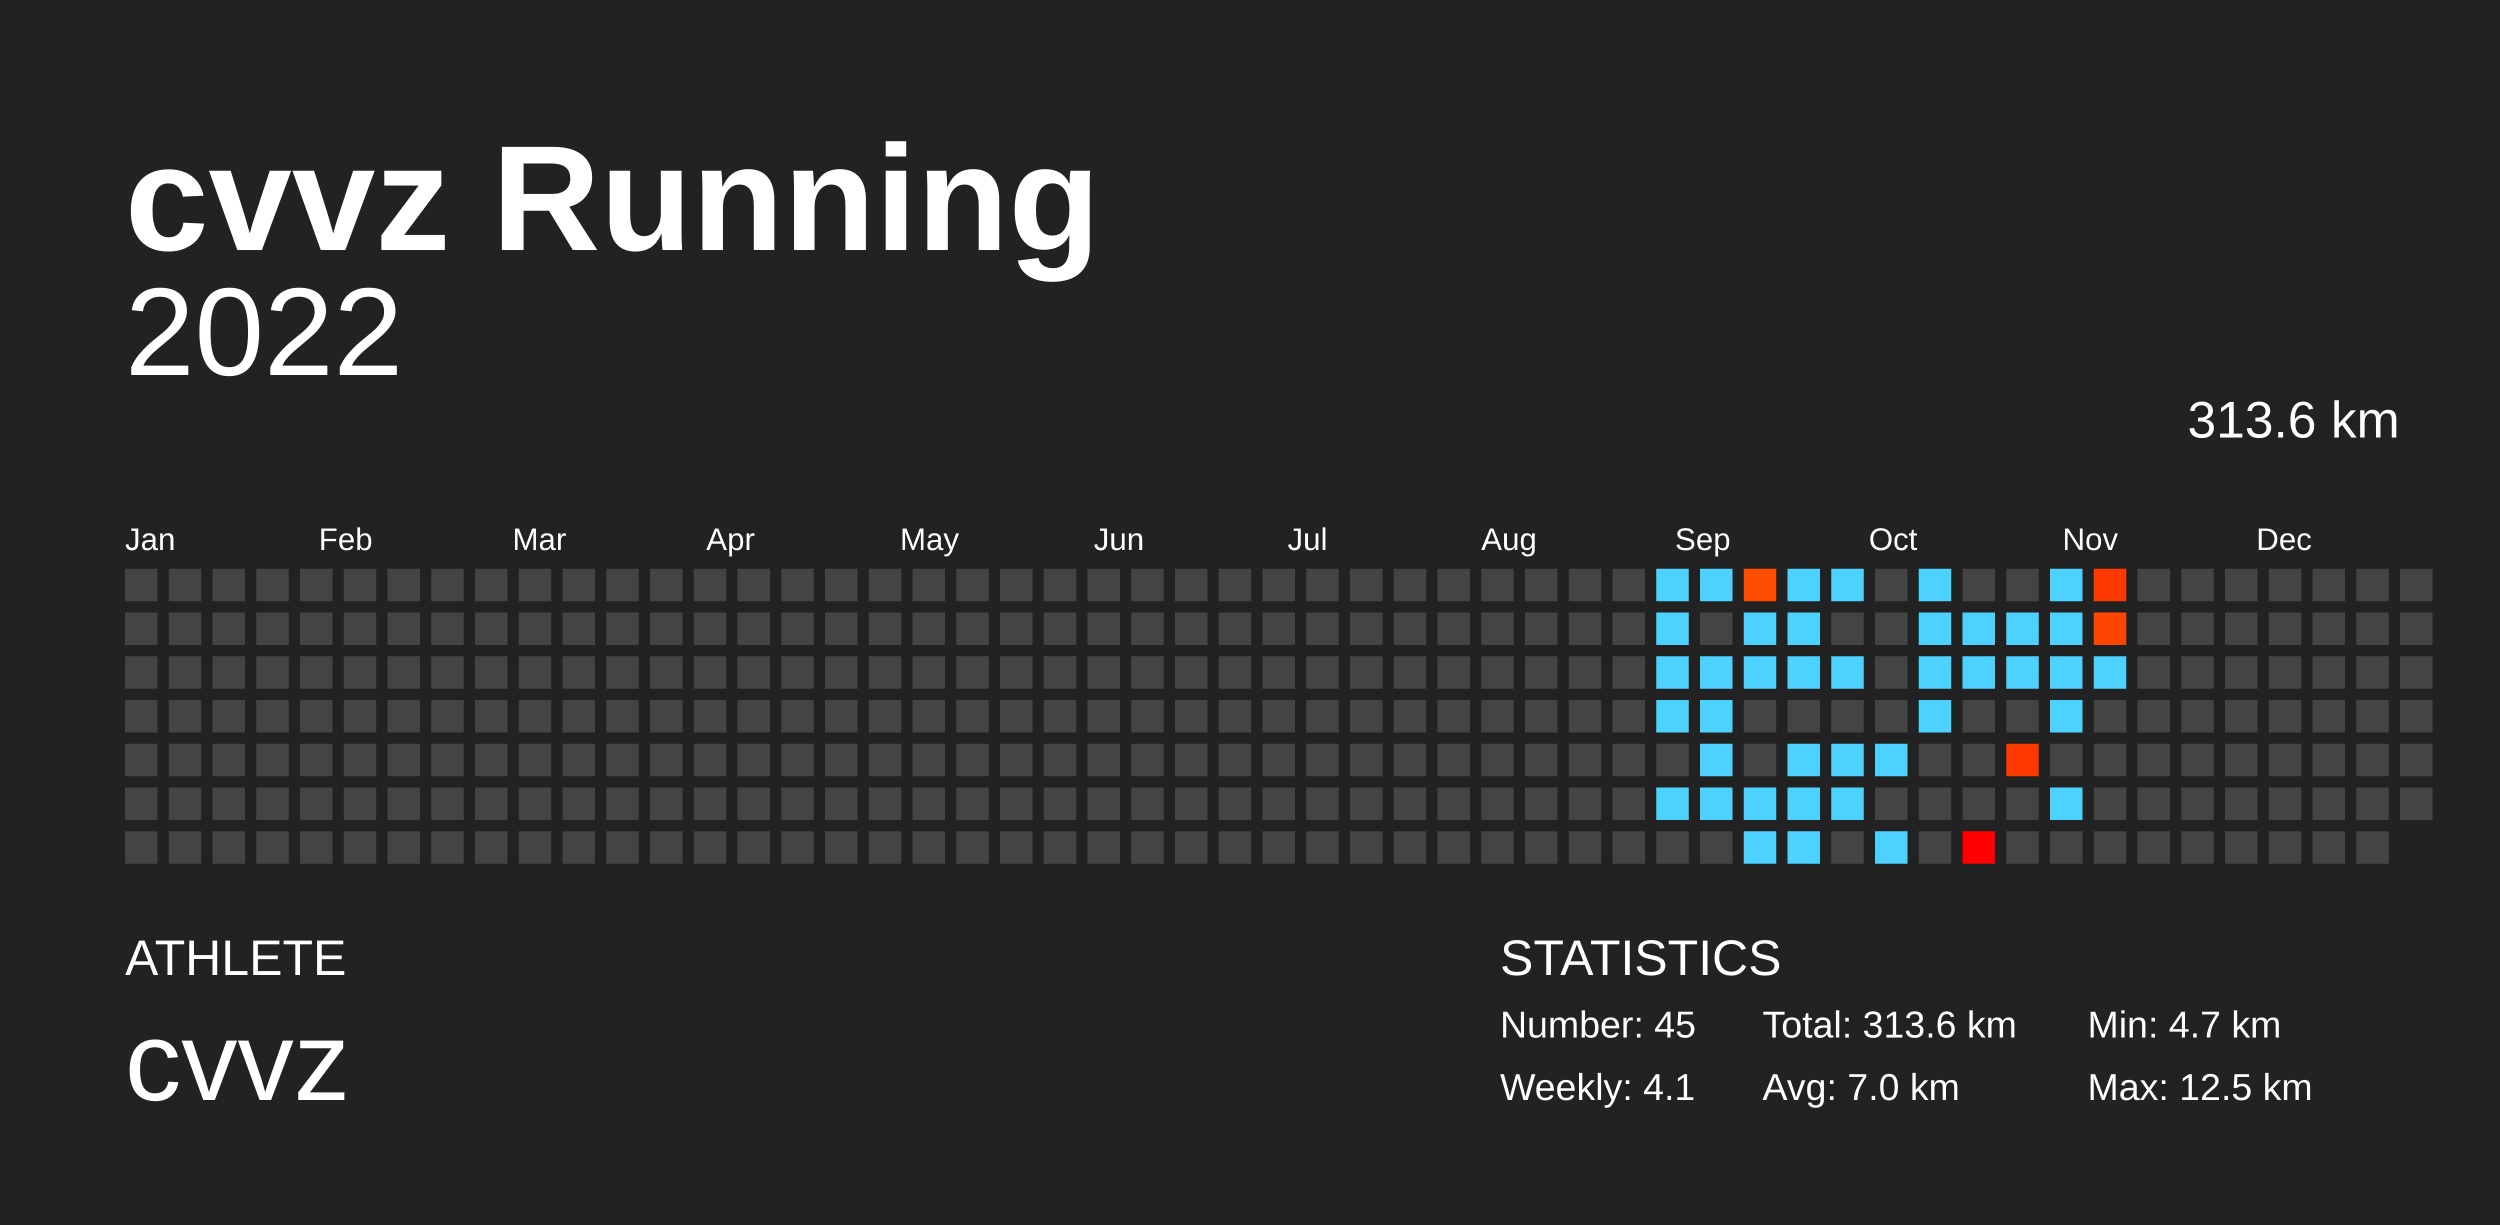
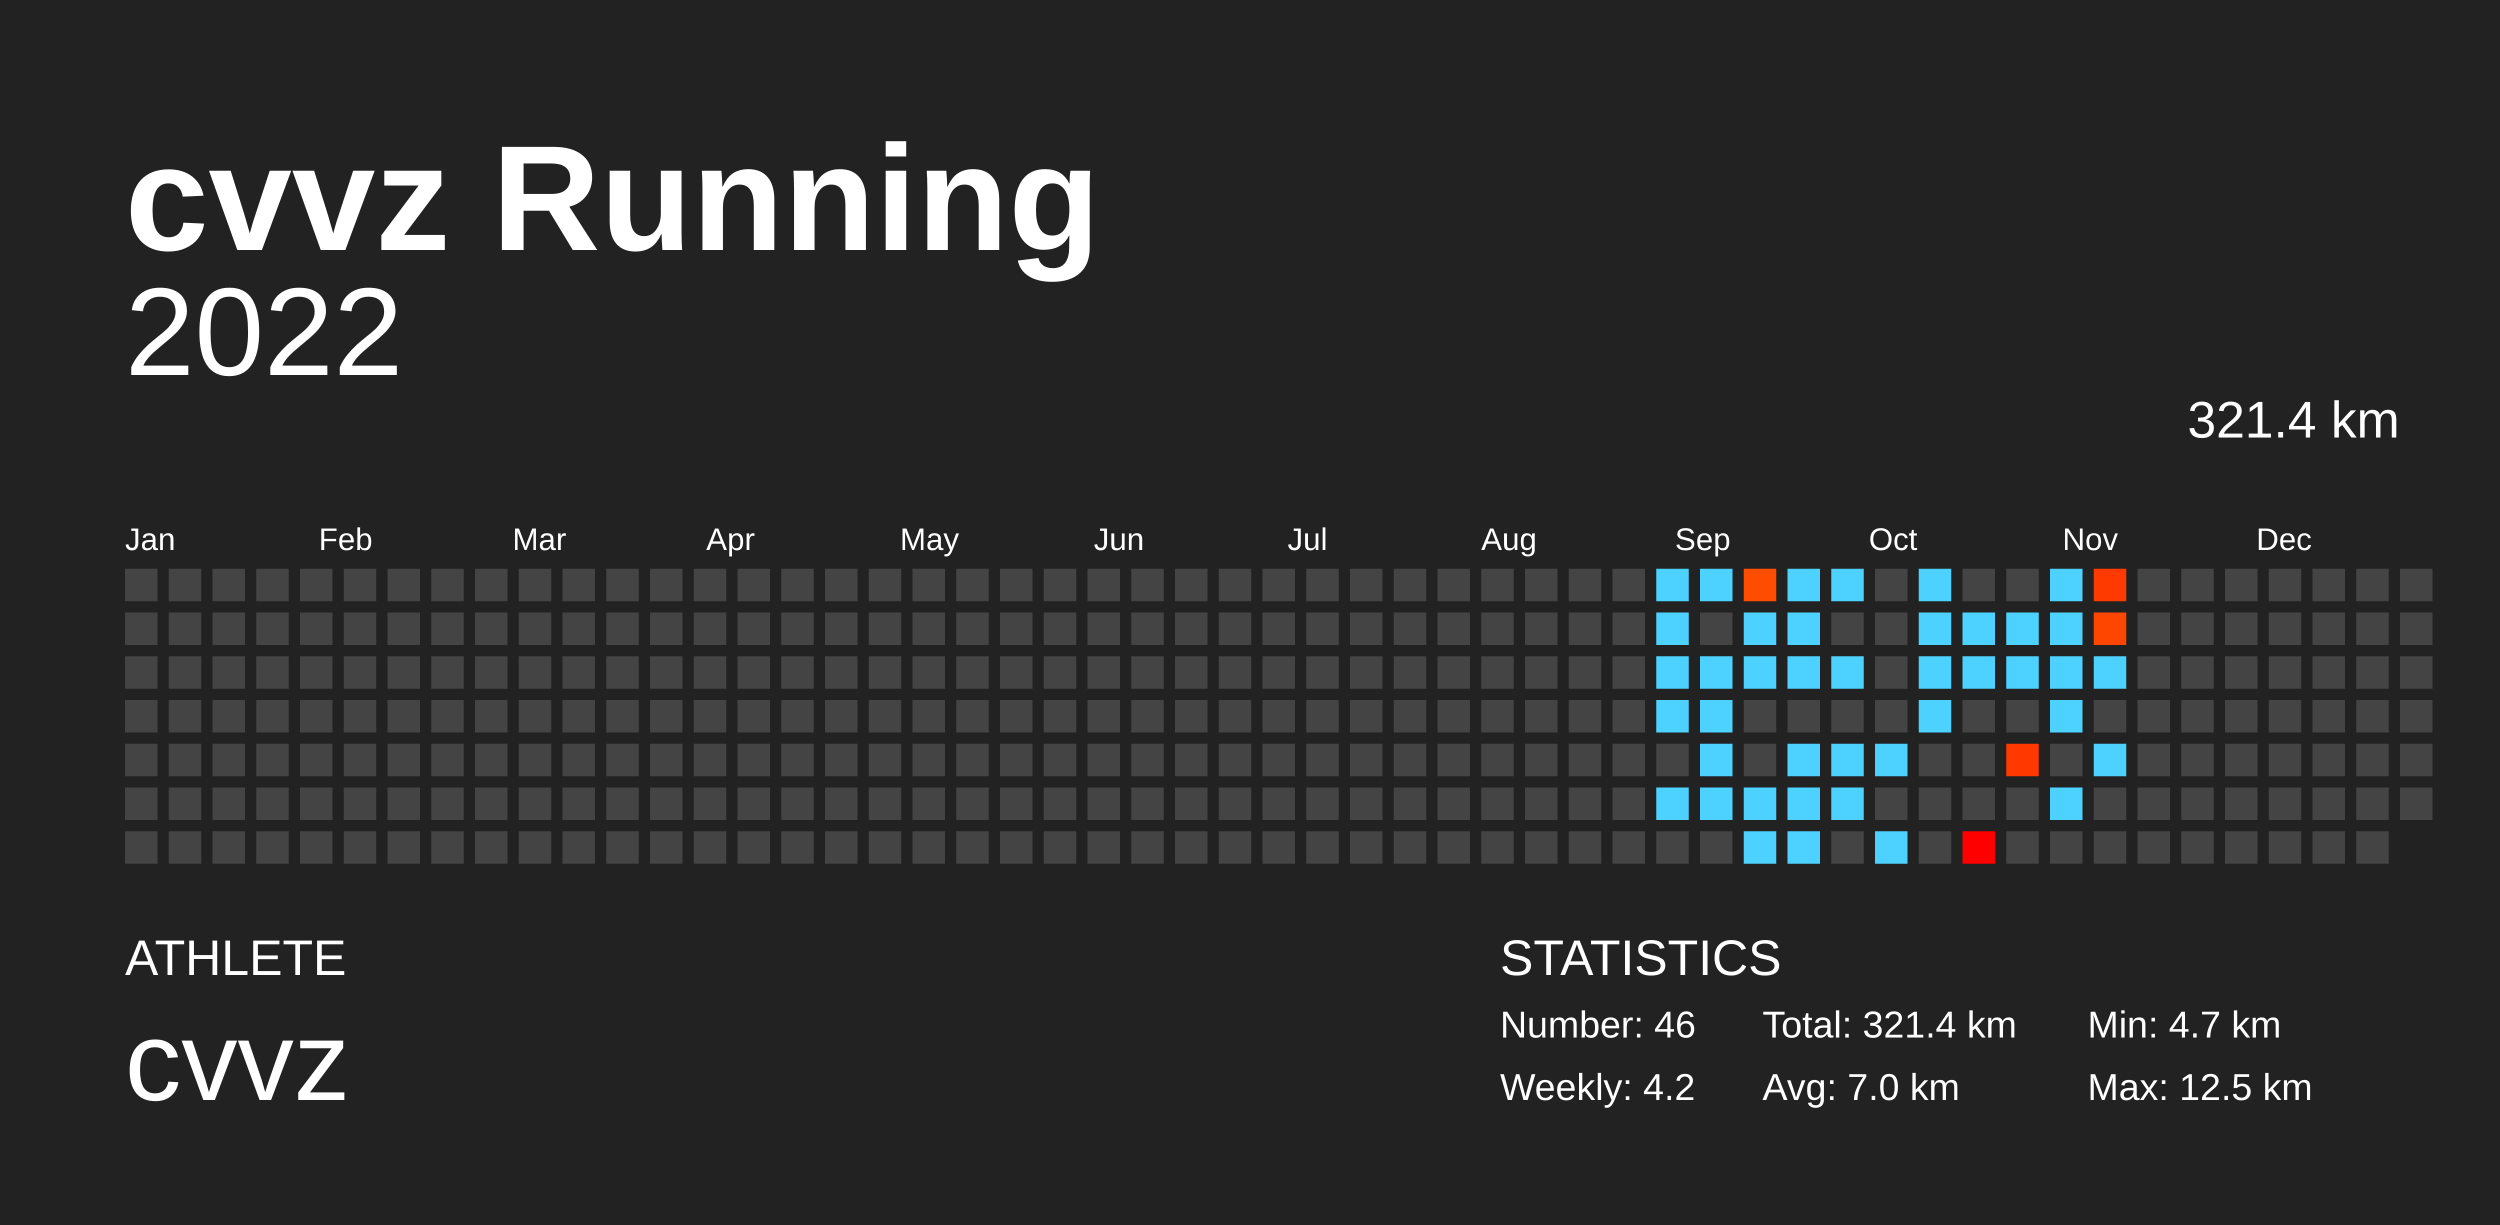
<svg xmlns="http://www.w3.org/2000/svg" baseProfile="full" height="98mm" version="1.1" viewBox="0,0,200,98" width="200mm">
  <defs />
  <rect fill="#222222" height="98" width="200" x="0" y="0" />
  <text fill="#FFFFFF" style="font-size:12px; font-family:Arial; font-weight:bold;" x="10" y="20">cvvz Running</text>
  <text fill="#FFFFFF" style="font-size:4px; font-family:Arial" x="10" y="78">ATHLETE</text>
  <text fill="#FFFFFF" style="font-size:9px; font-family:Arial" x="10" y="88">cvvz</text>
  <text fill="#FFFFFF" style="font-size:4px; font-family:Arial" x="120" y="78">STATISTICS</text>
-   <text fill="#FFFFFF" style="font-size:3px; font-family:Arial" x="120" y="83">Number: 45</text>
-   <text fill="#FFFFFF" style="font-size:3px; font-family:Arial" x="120" y="88">Weekly: 4.1</text>
-   <text fill="#FFFFFF" style="font-size:3px; font-family:Arial" x="141" y="83">Total: 313.6 km</text>
+   <text fill="#FFFFFF" style="font-size:3px; font-family:Arial" x="120" y="83">Number: 46</text>
+   <text fill="#FFFFFF" style="font-size:3px; font-family:Arial" x="120" y="88">Weekly: 4.2</text>
+   <text fill="#FFFFFF" style="font-size:3px; font-family:Arial" x="141" y="83">Total: 321.4 km</text>
  <text fill="#FFFFFF" style="font-size:3px; font-family:Arial" x="141" y="88">Avg: 7.0 km</text>
  <text fill="#FFFFFF" style="font-size:3px; font-family:Arial" x="167" y="83">Min: 4.7 km</text>
  <text fill="#FFFFFF" style="font-size:3px; font-family:Arial" x="167" y="88">Max: 12.5 km</text>
  <text alignment-baseline="hanging" fill="#FFFFFF" style="font-size:10.0px; font-family:Arial;" x="10" y="30">2022</text>
-   <text alignment-baseline="hanging" fill="#FFFFFF" style="font-size:4.125px; font-family:Arial;" x="175" y="35">313.6 km</text>
+   <text alignment-baseline="hanging" fill="#FFFFFF" style="font-size:4.125px; font-family:Arial;" x="175" y="35">321.4 km</text>
  <text fill="#FFFFFF" style="font-size:2.5px; font-family:Arial" x="10.0" y="44">Jan</text>
  <text fill="#FFFFFF" style="font-size:2.5px; font-family:Arial" x="25.5" y="44">Feb</text>
  <text fill="#FFFFFF" style="font-size:2.5px; font-family:Arial" x="41.0" y="44">Mar</text>
  <text fill="#FFFFFF" style="font-size:2.5px; font-family:Arial" x="56.5" y="44">Apr</text>
  <text fill="#FFFFFF" style="font-size:2.5px; font-family:Arial" x="72.0" y="44">May</text>
  <text fill="#FFFFFF" style="font-size:2.5px; font-family:Arial" x="87.5" y="44">Jun</text>
  <text fill="#FFFFFF" style="font-size:2.5px; font-family:Arial" x="103.0" y="44">Jul</text>
  <text fill="#FFFFFF" style="font-size:2.5px; font-family:Arial" x="118.5" y="44">Aug</text>
  <text fill="#FFFFFF" style="font-size:2.5px; font-family:Arial" x="134.0" y="44">Sep</text>
  <text fill="#FFFFFF" style="font-size:2.5px; font-family:Arial" x="149.5" y="44">Oct</text>
  <text fill="#FFFFFF" style="font-size:2.5px; font-family:Arial" x="165.0" y="44">Nov</text>
  <text fill="#FFFFFF" style="font-size:2.5px; font-family:Arial" x="180.5" y="44">Dec</text>
  <rect fill="#444444" height="2.6" width="2.6" x="10.0" y="45.5" />
  <rect fill="#444444" height="2.6" width="2.6" x="10.0" y="49.0" />
  <rect fill="#444444" height="2.6" width="2.6" x="10.0" y="52.5" />
  <rect fill="#444444" height="2.6" width="2.6" x="10.0" y="56.0" />
  <rect fill="#444444" height="2.6" width="2.6" x="10.0" y="59.5" />
  <rect fill="#444444" height="2.6" width="2.6" x="10.0" y="63.0" />
  <rect fill="#444444" height="2.6" width="2.6" x="10.0" y="66.5" />
  <rect fill="#444444" height="2.6" width="2.6" x="13.5" y="45.5" />
  <rect fill="#444444" height="2.6" width="2.6" x="13.5" y="49.0" />
  <rect fill="#444444" height="2.6" width="2.6" x="13.5" y="52.5" />
  <rect fill="#444444" height="2.6" width="2.6" x="13.5" y="56.0" />
  <rect fill="#444444" height="2.6" width="2.6" x="13.5" y="59.5" />
  <rect fill="#444444" height="2.6" width="2.6" x="13.5" y="63.0" />
  <rect fill="#444444" height="2.6" width="2.6" x="13.5" y="66.5" />
  <rect fill="#444444" height="2.6" width="2.6" x="17.0" y="45.5" />
  <rect fill="#444444" height="2.6" width="2.6" x="17.0" y="49.0" />
  <rect fill="#444444" height="2.6" width="2.6" x="17.0" y="52.5" />
  <rect fill="#444444" height="2.6" width="2.6" x="17.0" y="56.0" />
  <rect fill="#444444" height="2.6" width="2.6" x="17.0" y="59.5" />
  <rect fill="#444444" height="2.6" width="2.6" x="17.0" y="63.0" />
  <rect fill="#444444" height="2.6" width="2.6" x="17.0" y="66.5" />
  <rect fill="#444444" height="2.6" width="2.6" x="20.5" y="45.5" />
  <rect fill="#444444" height="2.6" width="2.6" x="20.5" y="49.0" />
  <rect fill="#444444" height="2.6" width="2.6" x="20.5" y="52.5" />
  <rect fill="#444444" height="2.6" width="2.6" x="20.5" y="56.0" />
  <rect fill="#444444" height="2.6" width="2.6" x="20.5" y="59.5" />
  <rect fill="#444444" height="2.6" width="2.6" x="20.5" y="63.0" />
  <rect fill="#444444" height="2.6" width="2.6" x="20.5" y="66.5" />
  <rect fill="#444444" height="2.6" width="2.6" x="24.0" y="45.5" />
  <rect fill="#444444" height="2.6" width="2.6" x="24.0" y="49.0" />
  <rect fill="#444444" height="2.6" width="2.6" x="24.0" y="52.5" />
  <rect fill="#444444" height="2.6" width="2.6" x="24.0" y="56.0" />
  <rect fill="#444444" height="2.6" width="2.6" x="24.0" y="59.5" />
  <rect fill="#444444" height="2.6" width="2.6" x="24.0" y="63.0" />
  <rect fill="#444444" height="2.6" width="2.6" x="24.0" y="66.5" />
  <rect fill="#444444" height="2.6" width="2.6" x="27.5" y="45.5" />
  <rect fill="#444444" height="2.6" width="2.6" x="27.5" y="49.0" />
  <rect fill="#444444" height="2.6" width="2.6" x="27.5" y="52.5" />
  <rect fill="#444444" height="2.6" width="2.6" x="27.5" y="56.0" />
  <rect fill="#444444" height="2.6" width="2.6" x="27.5" y="59.5" />
  <rect fill="#444444" height="2.6" width="2.6" x="27.5" y="63.0" />
  <rect fill="#444444" height="2.6" width="2.6" x="27.5" y="66.5" />
  <rect fill="#444444" height="2.6" width="2.6" x="31.0" y="45.5" />
  <rect fill="#444444" height="2.6" width="2.6" x="31.0" y="49.0" />
  <rect fill="#444444" height="2.6" width="2.6" x="31.0" y="52.5" />
  <rect fill="#444444" height="2.6" width="2.6" x="31.0" y="56.0" />
  <rect fill="#444444" height="2.6" width="2.6" x="31.0" y="59.5" />
  <rect fill="#444444" height="2.6" width="2.6" x="31.0" y="63.0" />
  <rect fill="#444444" height="2.6" width="2.6" x="31.0" y="66.5" />
  <rect fill="#444444" height="2.6" width="2.6" x="34.5" y="45.5" />
  <rect fill="#444444" height="2.6" width="2.6" x="34.5" y="49.0" />
  <rect fill="#444444" height="2.6" width="2.6" x="34.5" y="52.5" />
  <rect fill="#444444" height="2.6" width="2.6" x="34.5" y="56.0" />
  <rect fill="#444444" height="2.6" width="2.6" x="34.5" y="59.5" />
  <rect fill="#444444" height="2.6" width="2.6" x="34.5" y="63.0" />
  <rect fill="#444444" height="2.6" width="2.6" x="34.5" y="66.5" />
  <rect fill="#444444" height="2.6" width="2.6" x="38.0" y="45.5" />
  <rect fill="#444444" height="2.6" width="2.6" x="38.0" y="49.0" />
  <rect fill="#444444" height="2.6" width="2.6" x="38.0" y="52.5" />
  <rect fill="#444444" height="2.6" width="2.6" x="38.0" y="56.0" />
  <rect fill="#444444" height="2.6" width="2.6" x="38.0" y="59.5" />
  <rect fill="#444444" height="2.6" width="2.6" x="38.0" y="63.0" />
  <rect fill="#444444" height="2.6" width="2.6" x="38.0" y="66.5" />
  <rect fill="#444444" height="2.6" width="2.6" x="41.5" y="45.5" />
  <rect fill="#444444" height="2.6" width="2.6" x="41.5" y="49.0" />
  <rect fill="#444444" height="2.6" width="2.6" x="41.5" y="52.5" />
  <rect fill="#444444" height="2.6" width="2.6" x="41.5" y="56.0" />
  <rect fill="#444444" height="2.6" width="2.6" x="41.5" y="59.5" />
  <rect fill="#444444" height="2.6" width="2.6" x="41.5" y="63.0" />
  <rect fill="#444444" height="2.6" width="2.6" x="41.5" y="66.5" />
  <rect fill="#444444" height="2.6" width="2.6" x="45.0" y="45.5" />
  <rect fill="#444444" height="2.6" width="2.6" x="45.0" y="49.0" />
  <rect fill="#444444" height="2.6" width="2.6" x="45.0" y="52.5" />
  <rect fill="#444444" height="2.6" width="2.6" x="45.0" y="56.0" />
  <rect fill="#444444" height="2.6" width="2.6" x="45.0" y="59.5" />
  <rect fill="#444444" height="2.6" width="2.6" x="45.0" y="63.0" />
  <rect fill="#444444" height="2.6" width="2.6" x="45.0" y="66.5" />
  <rect fill="#444444" height="2.6" width="2.6" x="48.5" y="45.5" />
  <rect fill="#444444" height="2.6" width="2.6" x="48.5" y="49.0" />
  <rect fill="#444444" height="2.6" width="2.6" x="48.5" y="52.5" />
  <rect fill="#444444" height="2.6" width="2.6" x="48.5" y="56.0" />
  <rect fill="#444444" height="2.6" width="2.6" x="48.5" y="59.5" />
  <rect fill="#444444" height="2.6" width="2.6" x="48.5" y="63.0" />
  <rect fill="#444444" height="2.6" width="2.6" x="48.5" y="66.5" />
  <rect fill="#444444" height="2.6" width="2.6" x="52.0" y="45.5" />
  <rect fill="#444444" height="2.6" width="2.6" x="52.0" y="49.0" />
  <rect fill="#444444" height="2.6" width="2.6" x="52.0" y="52.5" />
  <rect fill="#444444" height="2.6" width="2.6" x="52.0" y="56.0" />
  <rect fill="#444444" height="2.6" width="2.6" x="52.0" y="59.5" />
  <rect fill="#444444" height="2.6" width="2.6" x="52.0" y="63.0" />
  <rect fill="#444444" height="2.6" width="2.6" x="52.0" y="66.5" />
  <rect fill="#444444" height="2.6" width="2.6" x="55.5" y="45.5" />
  <rect fill="#444444" height="2.6" width="2.6" x="55.5" y="49.0" />
  <rect fill="#444444" height="2.6" width="2.6" x="55.5" y="52.5" />
  <rect fill="#444444" height="2.6" width="2.6" x="55.5" y="56.0" />
  <rect fill="#444444" height="2.6" width="2.6" x="55.5" y="59.5" />
  <rect fill="#444444" height="2.6" width="2.6" x="55.5" y="63.0" />
  <rect fill="#444444" height="2.6" width="2.6" x="55.5" y="66.5" />
  <rect fill="#444444" height="2.6" width="2.6" x="59.0" y="45.5" />
  <rect fill="#444444" height="2.6" width="2.6" x="59.0" y="49.0" />
  <rect fill="#444444" height="2.6" width="2.6" x="59.0" y="52.5" />
  <rect fill="#444444" height="2.6" width="2.6" x="59.0" y="56.0" />
  <rect fill="#444444" height="2.6" width="2.6" x="59.0" y="59.5" />
  <rect fill="#444444" height="2.6" width="2.6" x="59.0" y="63.0" />
  <rect fill="#444444" height="2.6" width="2.6" x="59.0" y="66.5" />
  <rect fill="#444444" height="2.6" width="2.6" x="62.5" y="45.5" />
  <rect fill="#444444" height="2.6" width="2.6" x="62.5" y="49.0" />
  <rect fill="#444444" height="2.6" width="2.6" x="62.5" y="52.5" />
  <rect fill="#444444" height="2.6" width="2.6" x="62.5" y="56.0" />
  <rect fill="#444444" height="2.6" width="2.6" x="62.5" y="59.5" />
  <rect fill="#444444" height="2.6" width="2.6" x="62.5" y="63.0" />
  <rect fill="#444444" height="2.6" width="2.6" x="62.5" y="66.5" />
  <rect fill="#444444" height="2.6" width="2.6" x="66.0" y="45.5" />
  <rect fill="#444444" height="2.6" width="2.6" x="66.0" y="49.0" />
  <rect fill="#444444" height="2.6" width="2.6" x="66.0" y="52.5" />
  <rect fill="#444444" height="2.6" width="2.6" x="66.0" y="56.0" />
  <rect fill="#444444" height="2.6" width="2.6" x="66.0" y="59.5" />
  <rect fill="#444444" height="2.6" width="2.6" x="66.0" y="63.0" />
  <rect fill="#444444" height="2.6" width="2.6" x="66.0" y="66.5" />
  <rect fill="#444444" height="2.6" width="2.6" x="69.5" y="45.5" />
  <rect fill="#444444" height="2.6" width="2.6" x="69.5" y="49.0" />
  <rect fill="#444444" height="2.6" width="2.6" x="69.5" y="52.5" />
  <rect fill="#444444" height="2.6" width="2.6" x="69.5" y="56.0" />
  <rect fill="#444444" height="2.6" width="2.6" x="69.5" y="59.5" />
  <rect fill="#444444" height="2.6" width="2.6" x="69.5" y="63.0" />
  <rect fill="#444444" height="2.6" width="2.6" x="69.5" y="66.5" />
  <rect fill="#444444" height="2.6" width="2.6" x="73.0" y="45.5" />
  <rect fill="#444444" height="2.6" width="2.6" x="73.0" y="49.0" />
  <rect fill="#444444" height="2.6" width="2.6" x="73.0" y="52.5" />
  <rect fill="#444444" height="2.6" width="2.6" x="73.0" y="56.0" />
  <rect fill="#444444" height="2.6" width="2.6" x="73.0" y="59.5" />
  <rect fill="#444444" height="2.6" width="2.6" x="73.0" y="63.0" />
  <rect fill="#444444" height="2.6" width="2.6" x="73.0" y="66.5" />
  <rect fill="#444444" height="2.6" width="2.6" x="76.5" y="45.5" />
  <rect fill="#444444" height="2.6" width="2.6" x="76.5" y="49.0" />
  <rect fill="#444444" height="2.6" width="2.6" x="76.5" y="52.5" />
  <rect fill="#444444" height="2.6" width="2.6" x="76.5" y="56.0" />
  <rect fill="#444444" height="2.6" width="2.6" x="76.5" y="59.5" />
  <rect fill="#444444" height="2.6" width="2.6" x="76.5" y="63.0" />
  <rect fill="#444444" height="2.6" width="2.6" x="76.5" y="66.5" />
  <rect fill="#444444" height="2.6" width="2.6" x="80.0" y="45.5" />
  <rect fill="#444444" height="2.6" width="2.6" x="80.0" y="49.0" />
  <rect fill="#444444" height="2.6" width="2.6" x="80.0" y="52.5" />
  <rect fill="#444444" height="2.6" width="2.6" x="80.0" y="56.0" />
  <rect fill="#444444" height="2.6" width="2.6" x="80.0" y="59.5" />
  <rect fill="#444444" height="2.6" width="2.6" x="80.0" y="63.0" />
  <rect fill="#444444" height="2.6" width="2.6" x="80.0" y="66.5" />
  <rect fill="#444444" height="2.6" width="2.6" x="83.5" y="45.5" />
  <rect fill="#444444" height="2.6" width="2.6" x="83.5" y="49.0" />
  <rect fill="#444444" height="2.6" width="2.6" x="83.5" y="52.5" />
  <rect fill="#444444" height="2.6" width="2.6" x="83.5" y="56.0" />
  <rect fill="#444444" height="2.6" width="2.6" x="83.5" y="59.5" />
  <rect fill="#444444" height="2.6" width="2.6" x="83.5" y="63.0" />
  <rect fill="#444444" height="2.6" width="2.6" x="83.5" y="66.5" />
  <rect fill="#444444" height="2.6" width="2.6" x="87.0" y="45.5" />
  <rect fill="#444444" height="2.6" width="2.6" x="87.0" y="49.0" />
  <rect fill="#444444" height="2.6" width="2.6" x="87.0" y="52.5" />
  <rect fill="#444444" height="2.6" width="2.6" x="87.0" y="56.0" />
  <rect fill="#444444" height="2.6" width="2.6" x="87.0" y="59.5" />
  <rect fill="#444444" height="2.6" width="2.6" x="87.0" y="63.0" />
  <rect fill="#444444" height="2.6" width="2.6" x="87.0" y="66.5" />
  <rect fill="#444444" height="2.6" width="2.6" x="90.5" y="45.5" />
  <rect fill="#444444" height="2.6" width="2.6" x="90.5" y="49.0" />
  <rect fill="#444444" height="2.6" width="2.6" x="90.5" y="52.5" />
  <rect fill="#444444" height="2.6" width="2.6" x="90.5" y="56.0" />
  <rect fill="#444444" height="2.6" width="2.6" x="90.5" y="59.5" />
  <rect fill="#444444" height="2.6" width="2.6" x="90.5" y="63.0" />
  <rect fill="#444444" height="2.6" width="2.6" x="90.5" y="66.5" />
  <rect fill="#444444" height="2.6" width="2.6" x="94.0" y="45.5" />
  <rect fill="#444444" height="2.6" width="2.6" x="94.0" y="49.0" />
  <rect fill="#444444" height="2.6" width="2.6" x="94.0" y="52.5" />
  <rect fill="#444444" height="2.6" width="2.6" x="94.0" y="56.0" />
  <rect fill="#444444" height="2.6" width="2.6" x="94.0" y="59.5" />
  <rect fill="#444444" height="2.6" width="2.6" x="94.0" y="63.0" />
  <rect fill="#444444" height="2.6" width="2.6" x="94.0" y="66.5" />
  <rect fill="#444444" height="2.6" width="2.6" x="97.5" y="45.5" />
  <rect fill="#444444" height="2.6" width="2.6" x="97.5" y="49.0" />
  <rect fill="#444444" height="2.6" width="2.6" x="97.5" y="52.5" />
  <rect fill="#444444" height="2.6" width="2.6" x="97.5" y="56.0" />
  <rect fill="#444444" height="2.6" width="2.6" x="97.5" y="59.5" />
  <rect fill="#444444" height="2.6" width="2.6" x="97.5" y="63.0" />
  <rect fill="#444444" height="2.6" width="2.6" x="97.5" y="66.5" />
  <rect fill="#444444" height="2.6" width="2.6" x="101.0" y="45.5" />
  <rect fill="#444444" height="2.6" width="2.6" x="101.0" y="49.0" />
  <rect fill="#444444" height="2.6" width="2.6" x="101.0" y="52.5" />
  <rect fill="#444444" height="2.6" width="2.6" x="101.0" y="56.0" />
  <rect fill="#444444" height="2.6" width="2.6" x="101.0" y="59.5" />
  <rect fill="#444444" height="2.6" width="2.6" x="101.0" y="63.0" />
  <rect fill="#444444" height="2.6" width="2.6" x="101.0" y="66.5" />
  <rect fill="#444444" height="2.6" width="2.6" x="104.5" y="45.5" />
  <rect fill="#444444" height="2.6" width="2.6" x="104.5" y="49.0" />
  <rect fill="#444444" height="2.6" width="2.6" x="104.5" y="52.5" />
  <rect fill="#444444" height="2.6" width="2.6" x="104.5" y="56.0" />
  <rect fill="#444444" height="2.6" width="2.6" x="104.5" y="59.5" />
  <rect fill="#444444" height="2.6" width="2.6" x="104.5" y="63.0" />
  <rect fill="#444444" height="2.6" width="2.6" x="104.5" y="66.5" />
  <rect fill="#444444" height="2.6" width="2.6" x="108.0" y="45.5" />
  <rect fill="#444444" height="2.6" width="2.6" x="108.0" y="49.0" />
  <rect fill="#444444" height="2.6" width="2.6" x="108.0" y="52.5" />
  <rect fill="#444444" height="2.6" width="2.6" x="108.0" y="56.0" />
  <rect fill="#444444" height="2.6" width="2.6" x="108.0" y="59.5" />
  <rect fill="#444444" height="2.6" width="2.6" x="108.0" y="63.0" />
  <rect fill="#444444" height="2.6" width="2.6" x="108.0" y="66.5" />
  <rect fill="#444444" height="2.6" width="2.6" x="111.5" y="45.5" />
  <rect fill="#444444" height="2.6" width="2.6" x="111.5" y="49.0" />
  <rect fill="#444444" height="2.6" width="2.6" x="111.5" y="52.5" />
  <rect fill="#444444" height="2.6" width="2.6" x="111.5" y="56.0" />
  <rect fill="#444444" height="2.6" width="2.6" x="111.5" y="59.5" />
  <rect fill="#444444" height="2.6" width="2.6" x="111.5" y="63.0" />
  <rect fill="#444444" height="2.6" width="2.6" x="111.5" y="66.5" />
  <rect fill="#444444" height="2.6" width="2.6" x="115.0" y="45.5" />
  <rect fill="#444444" height="2.6" width="2.6" x="115.0" y="49.0" />
  <rect fill="#444444" height="2.6" width="2.6" x="115.0" y="52.5" />
  <rect fill="#444444" height="2.6" width="2.6" x="115.0" y="56.0" />
  <rect fill="#444444" height="2.6" width="2.6" x="115.0" y="59.5" />
  <rect fill="#444444" height="2.6" width="2.6" x="115.0" y="63.0" />
  <rect fill="#444444" height="2.6" width="2.6" x="115.0" y="66.5" />
  <rect fill="#444444" height="2.6" width="2.6" x="118.5" y="45.5" />
  <rect fill="#444444" height="2.6" width="2.6" x="118.5" y="49.0" />
  <rect fill="#444444" height="2.6" width="2.6" x="118.5" y="52.5" />
  <rect fill="#444444" height="2.6" width="2.6" x="118.5" y="56.0" />
  <rect fill="#444444" height="2.6" width="2.6" x="118.5" y="59.5" />
  <rect fill="#444444" height="2.6" width="2.6" x="118.5" y="63.0" />
  <rect fill="#444444" height="2.6" width="2.6" x="118.5" y="66.5" />
  <rect fill="#444444" height="2.6" width="2.6" x="122.0" y="45.5" />
  <rect fill="#444444" height="2.6" width="2.6" x="122.0" y="49.0" />
  <rect fill="#444444" height="2.6" width="2.6" x="122.0" y="52.5" />
  <rect fill="#444444" height="2.6" width="2.6" x="122.0" y="56.0" />
  <rect fill="#444444" height="2.6" width="2.6" x="122.0" y="59.5" />
  <rect fill="#444444" height="2.6" width="2.6" x="122.0" y="63.0" />
  <rect fill="#444444" height="2.6" width="2.6" x="122.0" y="66.5" />
  <rect fill="#444444" height="2.6" width="2.6" x="125.5" y="45.5" />
  <rect fill="#444444" height="2.6" width="2.6" x="125.5" y="49.0" />
  <rect fill="#444444" height="2.6" width="2.6" x="125.5" y="52.5" />
  <rect fill="#444444" height="2.6" width="2.6" x="125.5" y="56.0" />
  <rect fill="#444444" height="2.6" width="2.6" x="125.5" y="59.5" />
  <rect fill="#444444" height="2.6" width="2.6" x="125.5" y="63.0" />
  <rect fill="#444444" height="2.6" width="2.6" x="125.5" y="66.5" />
  <rect fill="#444444" height="2.6" width="2.6" x="129.0" y="45.5" />
  <rect fill="#444444" height="2.6" width="2.6" x="129.0" y="49.0" />
  <rect fill="#444444" height="2.6" width="2.6" x="129.0" y="52.5" />
  <rect fill="#444444" height="2.6" width="2.6" x="129.0" y="56.0" />
  <rect fill="#444444" height="2.6" width="2.6" x="129.0" y="59.5" />
  <rect fill="#444444" height="2.6" width="2.6" x="129.0" y="63.0" />
  <rect fill="#444444" height="2.6" width="2.6" x="129.0" y="66.5" />
  <rect fill="#4dd2ff" height="2.6" width="2.6" x="132.5" y="45.5" />
  <rect fill="#4dd2ff" height="2.6" width="2.6" x="132.5" y="49.0" />
  <rect fill="#4dd2ff" height="2.6" width="2.6" x="132.5" y="52.5" />
  <rect fill="#4dd2ff" height="2.6" width="2.6" x="132.5" y="56.0" />
  <rect fill="#444444" height="2.6" width="2.6" x="132.5" y="59.5" />
  <rect fill="#4dd2ff" height="2.6" width="2.6" x="132.5" y="63.0" />
  <rect fill="#444444" height="2.6" width="2.6" x="132.5" y="66.5" />
  <rect fill="#4dd2ff" height="2.6" width="2.6" x="136.0" y="45.5" />
  <rect fill="#444444" height="2.6" width="2.6" x="136.0" y="49.0" />
  <rect fill="#4dd2ff" height="2.6" width="2.6" x="136.0" y="52.5" />
  <rect fill="#4dd2ff" height="2.6" width="2.6" x="136.0" y="56.0" />
  <rect fill="#4dd2ff" height="2.6" width="2.6" x="136.0" y="59.5" />
  <rect fill="#4dd2ff" height="2.6" width="2.6" x="136.0" y="63.0" />
  <rect fill="#444444" height="2.6" width="2.6" x="136.0" y="66.5" />
  <rect fill="#ff4d00" height="2.6" width="2.6" x="139.5" y="45.5" />
  <rect fill="#4dd2ff" height="2.6" width="2.6" x="139.5" y="49.0" />
  <rect fill="#4dd2ff" height="2.6" width="2.6" x="139.5" y="52.5" />
  <rect fill="#444444" height="2.6" width="2.6" x="139.5" y="56.0" />
  <rect fill="#444444" height="2.6" width="2.6" x="139.5" y="59.5" />
  <rect fill="#4dd2ff" height="2.6" width="2.6" x="139.5" y="63.0" />
  <rect fill="#4dd2ff" height="2.6" width="2.6" x="139.5" y="66.5" />
  <rect fill="#4dd2ff" height="2.6" width="2.6" x="143.0" y="45.5" />
  <rect fill="#4dd2ff" height="2.6" width="2.6" x="143.0" y="49.0" />
  <rect fill="#4dd2ff" height="2.6" width="2.6" x="143.0" y="52.5" />
  <rect fill="#444444" height="2.6" width="2.6" x="143.0" y="56.0" />
  <rect fill="#4dd2ff" height="2.6" width="2.6" x="143.0" y="59.5" />
  <rect fill="#4dd2ff" height="2.6" width="2.6" x="143.0" y="63.0" />
  <rect fill="#4dd2ff" height="2.6" width="2.6" x="143.0" y="66.5" />
  <rect fill="#4dd2ff" height="2.6" width="2.6" x="146.5" y="45.5" />
  <rect fill="#444444" height="2.6" width="2.6" x="146.5" y="49.0" />
  <rect fill="#4dd2ff" height="2.6" width="2.6" x="146.5" y="52.5" />
  <rect fill="#444444" height="2.6" width="2.6" x="146.5" y="56.0" />
  <rect fill="#4dd2ff" height="2.6" width="2.6" x="146.5" y="59.5" />
  <rect fill="#4dd2ff" height="2.6" width="2.6" x="146.5" y="63.0" />
  <rect fill="#444444" height="2.6" width="2.6" x="146.5" y="66.5" />
  <rect fill="#444444" height="2.6" width="2.6" x="150.0" y="45.5" />
  <rect fill="#444444" height="2.6" width="2.6" x="150.0" y="49.0" />
  <rect fill="#444444" height="2.6" width="2.6" x="150.0" y="52.5" />
  <rect fill="#444444" height="2.6" width="2.6" x="150.0" y="56.0" />
  <rect fill="#4dd2ff" height="2.6" width="2.6" x="150.0" y="59.5" />
  <rect fill="#444444" height="2.6" width="2.6" x="150.0" y="63.0" />
  <rect fill="#4dd2ff" height="2.6" width="2.6" x="150.0" y="66.5" />
  <rect fill="#4dd2ff" height="2.6" width="2.6" x="153.5" y="45.5" />
  <rect fill="#4dd2ff" height="2.6" width="2.6" x="153.5" y="49.0" />
  <rect fill="#4dd2ff" height="2.6" width="2.6" x="153.5" y="52.5" />
  <rect fill="#4dd2ff" height="2.6" width="2.6" x="153.5" y="56.0" />
  <rect fill="#444444" height="2.6" width="2.6" x="153.5" y="59.5" />
  <rect fill="#444444" height="2.6" width="2.6" x="153.5" y="63.0" />
  <rect fill="#444444" height="2.6" width="2.6" x="153.5" y="66.5" />
  <rect fill="#444444" height="2.6" width="2.6" x="157.0" y="45.5" />
  <rect fill="#4dd2ff" height="2.6" width="2.6" x="157.0" y="49.0" />
  <rect fill="#4dd2ff" height="2.6" width="2.6" x="157.0" y="52.5" />
  <rect fill="#444444" height="2.6" width="2.6" x="157.0" y="56.0" />
  <rect fill="#444444" height="2.6" width="2.6" x="157.0" y="59.5" />
  <rect fill="#444444" height="2.6" width="2.6" x="157.0" y="63.0" />
  <rect fill="#ff0000" height="2.6" width="2.6" x="157.0" y="66.5" />
  <rect fill="#444444" height="2.6" width="2.6" x="160.5" y="45.5" />
  <rect fill="#4dd2ff" height="2.6" width="2.6" x="160.5" y="49.0" />
  <rect fill="#4dd2ff" height="2.6" width="2.6" x="160.5" y="52.5" />
  <rect fill="#444444" height="2.6" width="2.6" x="160.5" y="56.0" />
  <rect fill="#ff3800" height="2.6" width="2.6" x="160.5" y="59.5" />
  <rect fill="#444444" height="2.6" width="2.6" x="160.5" y="63.0" />
  <rect fill="#444444" height="2.6" width="2.6" x="160.5" y="66.5" />
  <rect fill="#4dd2ff" height="2.6" width="2.6" x="164.0" y="45.5" />
  <rect fill="#4dd2ff" height="2.6" width="2.6" x="164.0" y="49.0" />
  <rect fill="#4dd2ff" height="2.6" width="2.6" x="164.0" y="52.5" />
  <rect fill="#4dd2ff" height="2.6" width="2.6" x="164.0" y="56.0" />
  <rect fill="#444444" height="2.6" width="2.6" x="164.0" y="59.5" />
  <rect fill="#4dd2ff" height="2.6" width="2.6" x="164.0" y="63.0" />
  <rect fill="#444444" height="2.6" width="2.6" x="164.0" y="66.5" />
  <rect fill="#ff3a00" height="2.6" width="2.6" x="167.5" y="45.5" />
  <rect fill="#ff4600" height="2.6" width="2.6" x="167.5" y="49.0" />
  <rect fill="#4dd2ff" height="2.6" width="2.6" x="167.5" y="52.5" />
  <rect fill="#444444" height="2.6" width="2.6" x="167.5" y="56.0" />
-   <rect fill="#444444" height="2.6" width="2.6" x="167.5" y="59.5" />
+   <rect fill="#4dd2ff" height="2.6" width="2.6" x="167.5" y="59.5" />
  <rect fill="#444444" height="2.6" width="2.6" x="167.5" y="63.0" />
  <rect fill="#444444" height="2.6" width="2.6" x="167.5" y="66.5" />
  <rect fill="#444444" height="2.6" width="2.6" x="171.0" y="45.5" />
  <rect fill="#444444" height="2.6" width="2.6" x="171.0" y="49.0" />
  <rect fill="#444444" height="2.6" width="2.6" x="171.0" y="52.5" />
  <rect fill="#444444" height="2.6" width="2.6" x="171.0" y="56.0" />
  <rect fill="#444444" height="2.6" width="2.6" x="171.0" y="59.5" />
  <rect fill="#444444" height="2.6" width="2.6" x="171.0" y="63.0" />
  <rect fill="#444444" height="2.6" width="2.6" x="171.0" y="66.5" />
  <rect fill="#444444" height="2.6" width="2.6" x="174.5" y="45.5" />
  <rect fill="#444444" height="2.6" width="2.6" x="174.5" y="49.0" />
  <rect fill="#444444" height="2.6" width="2.6" x="174.5" y="52.5" />
  <rect fill="#444444" height="2.6" width="2.6" x="174.5" y="56.0" />
  <rect fill="#444444" height="2.6" width="2.6" x="174.5" y="59.5" />
  <rect fill="#444444" height="2.6" width="2.6" x="174.5" y="63.0" />
  <rect fill="#444444" height="2.6" width="2.6" x="174.5" y="66.5" />
  <rect fill="#444444" height="2.6" width="2.6" x="178.0" y="45.5" />
  <rect fill="#444444" height="2.6" width="2.6" x="178.0" y="49.0" />
  <rect fill="#444444" height="2.6" width="2.6" x="178.0" y="52.5" />
  <rect fill="#444444" height="2.6" width="2.6" x="178.0" y="56.0" />
  <rect fill="#444444" height="2.6" width="2.6" x="178.0" y="59.5" />
  <rect fill="#444444" height="2.6" width="2.6" x="178.0" y="63.0" />
  <rect fill="#444444" height="2.6" width="2.6" x="178.0" y="66.5" />
  <rect fill="#444444" height="2.6" width="2.6" x="181.5" y="45.5" />
  <rect fill="#444444" height="2.6" width="2.6" x="181.5" y="49.0" />
  <rect fill="#444444" height="2.6" width="2.6" x="181.5" y="52.5" />
  <rect fill="#444444" height="2.6" width="2.6" x="181.5" y="56.0" />
  <rect fill="#444444" height="2.6" width="2.6" x="181.5" y="59.5" />
  <rect fill="#444444" height="2.6" width="2.6" x="181.5" y="63.0" />
  <rect fill="#444444" height="2.6" width="2.6" x="181.5" y="66.5" />
  <rect fill="#444444" height="2.6" width="2.6" x="185.0" y="45.5" />
  <rect fill="#444444" height="2.6" width="2.6" x="185.0" y="49.0" />
  <rect fill="#444444" height="2.6" width="2.6" x="185.0" y="52.5" />
  <rect fill="#444444" height="2.6" width="2.6" x="185.0" y="56.0" />
  <rect fill="#444444" height="2.6" width="2.6" x="185.0" y="59.5" />
  <rect fill="#444444" height="2.6" width="2.6" x="185.0" y="63.0" />
  <rect fill="#444444" height="2.6" width="2.6" x="185.0" y="66.5" />
  <rect fill="#444444" height="2.6" width="2.6" x="188.5" y="45.5" />
  <rect fill="#444444" height="2.6" width="2.6" x="188.5" y="49.0" />
  <rect fill="#444444" height="2.6" width="2.6" x="188.5" y="52.5" />
  <rect fill="#444444" height="2.6" width="2.6" x="188.5" y="56.0" />
  <rect fill="#444444" height="2.6" width="2.6" x="188.5" y="59.5" />
  <rect fill="#444444" height="2.6" width="2.6" x="188.5" y="63.0" />
  <rect fill="#444444" height="2.6" width="2.6" x="188.5" y="66.5" />
  <rect fill="#444444" height="2.6" width="2.6" x="192.0" y="45.5" />
  <rect fill="#444444" height="2.6" width="2.6" x="192.0" y="49.0" />
  <rect fill="#444444" height="2.6" width="2.6" x="192.0" y="52.5" />
  <rect fill="#444444" height="2.6" width="2.6" x="192.0" y="56.0" />
  <rect fill="#444444" height="2.6" width="2.6" x="192.0" y="59.5" />
  <rect fill="#444444" height="2.6" width="2.6" x="192.0" y="63.0" />
</svg>
